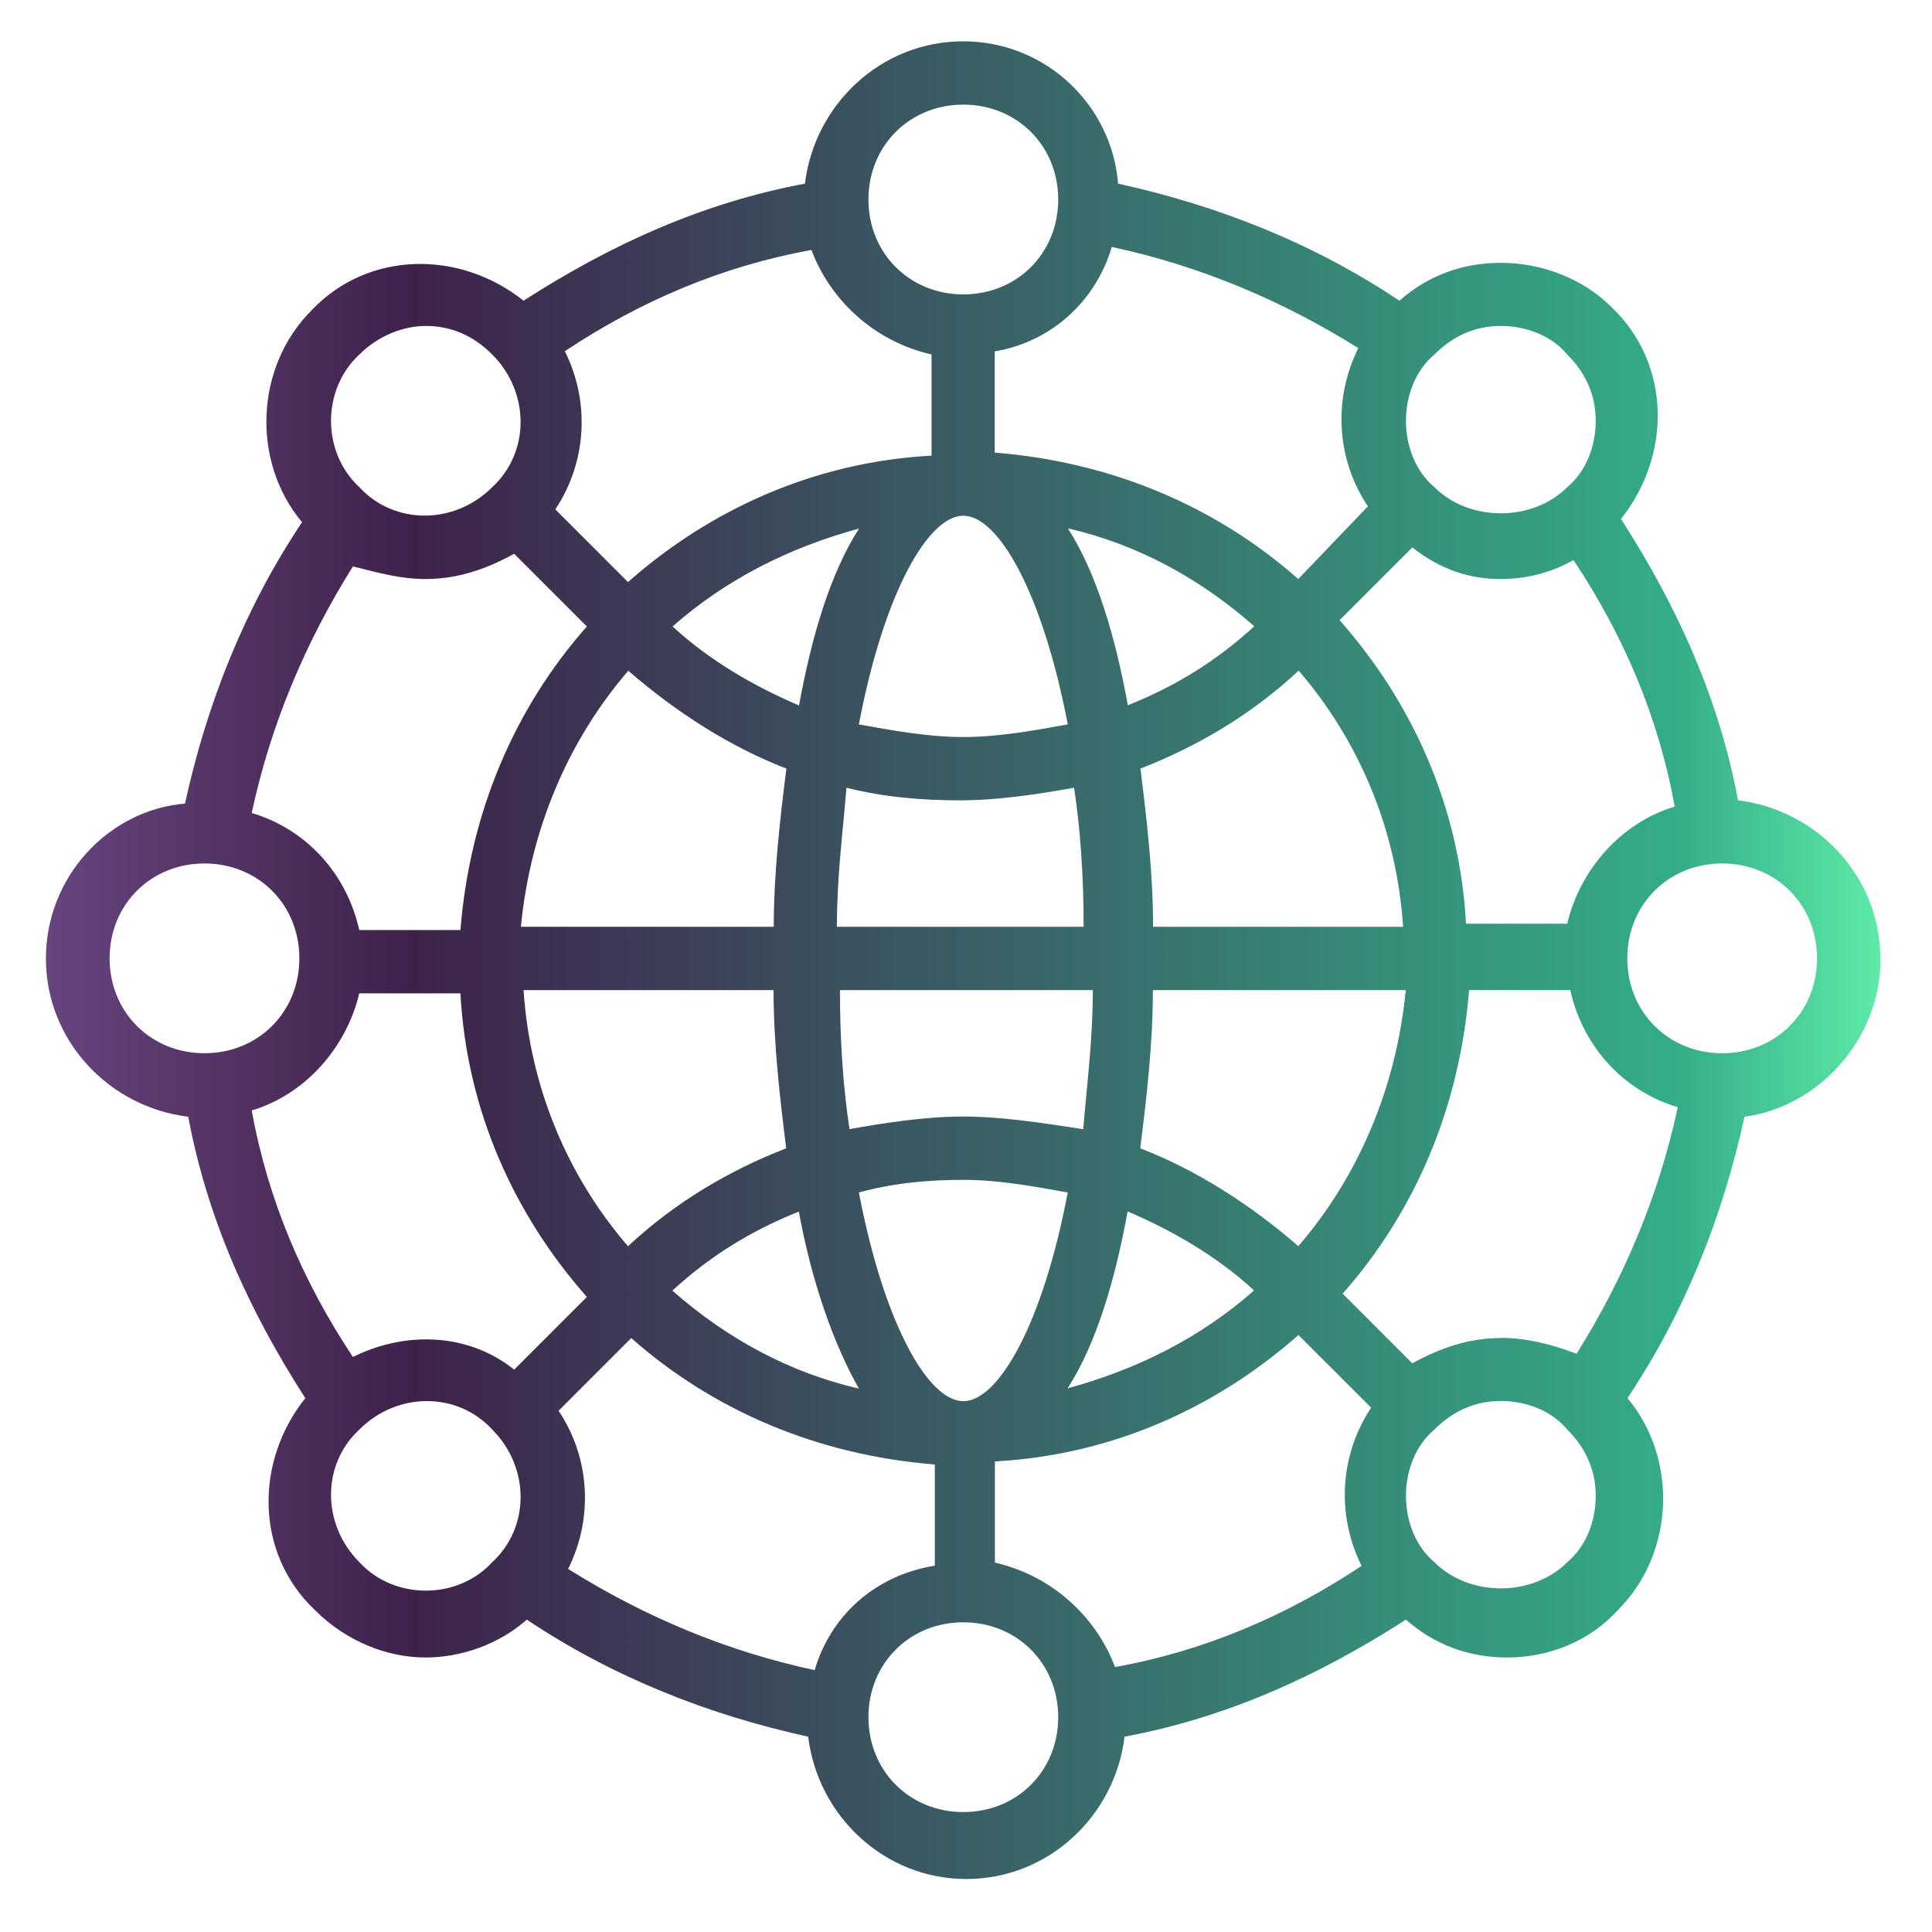
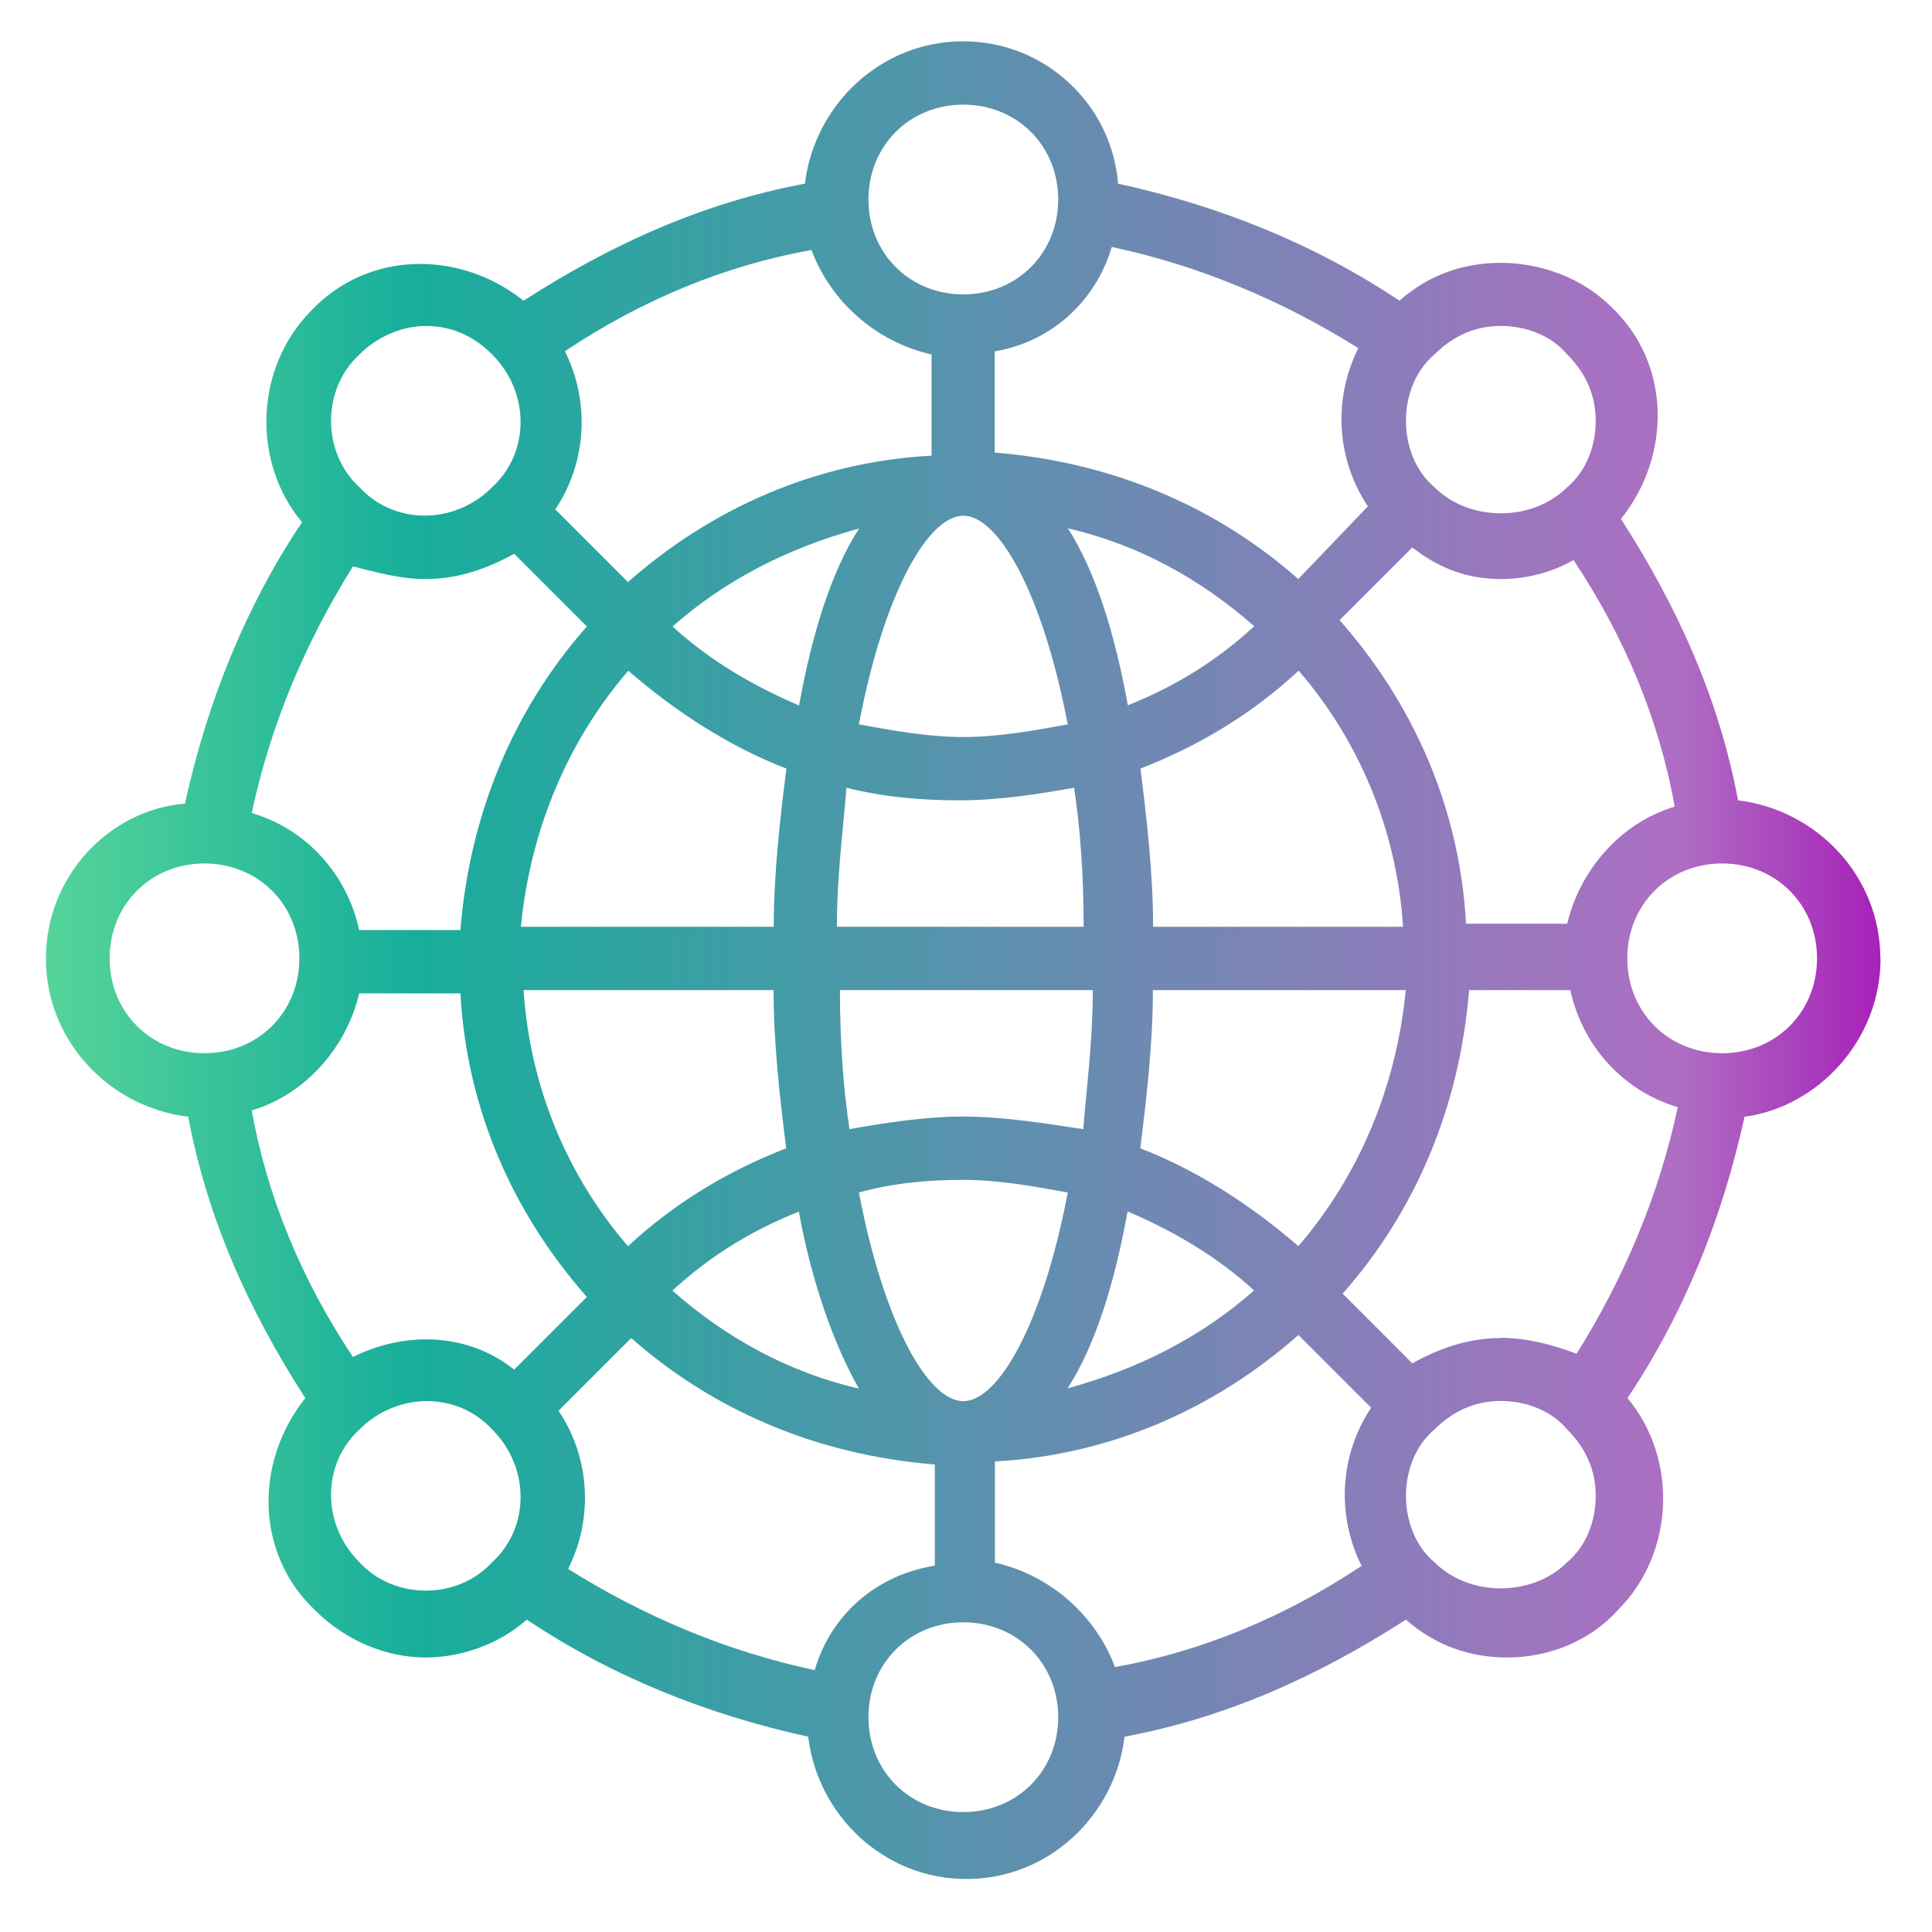
<svg xmlns="http://www.w3.org/2000/svg" id="Layer_1" data-name="Layer 1" viewBox="0 0 101 101">
-   <defs>
+   <defs fill="#000000">
    <style>
      .cls-1 {
        fill: url(#New_Gradient_Swatch_1);
      }
    </style>
-     <linearGradient id="New_Gradient_Swatch_1" data-name="New Gradient Swatch 1" x1="2.42" y1="50.19" x2="98.3" y2="50.19" gradientUnits="userSpaceOnUse">
-       <stop offset="0" stop-color="#67447e" />
-       <stop offset=".2" stop-color="#3e224a" />
-       <stop offset=".89" stop-color="#34ad88" />
-       <stop offset="1" stop-color="#5eeaa7" />
+     <linearGradient id="New_Gradient_Swatch_1" data-name="New Gradient Swatch 1" x1="2.42" y1="50.19" x2="98.3" y2="50.19" gradientUnits="userSpaceOnUse" fill="#000000">
+       <stop offset="0" stop-color="#55d499" fill="#000000" />
+       <stop offset=".2" stop-color="#17ae9b" fill="#000000" />
+       <stop offset=".89" stop-color="#ae6ec3" fill="#000000" />
+       <stop offset="1" stop-color="#a721b9" fill="#000000" />
    </linearGradient>
  </defs>
  <g id="connection">
-     <path class="cls-1" d="m98.3,50.11c0-4.3-3.31-7.77-7.44-8.27-.99-5.29-3.14-10.08-6.12-14.71,2.64-3.31,2.64-8.1-.5-11.08-1.49-1.49-3.64-2.31-5.79-2.31-1.98,0-3.8.66-5.29,1.98-4.46-2.98-9.42-4.96-14.71-6.12-.33-4.13-3.8-7.44-8.1-7.44s-7.77,3.31-8.27,7.44c-5.29.99-10.08,3.14-14.71,6.12-3.31-2.64-8.1-2.64-11.08.5-2.98,2.98-3.14,7.93-.5,11.08-2.98,4.46-4.96,9.42-6.12,14.71-3.97.33-7.27,3.8-7.27,8.1s3.31,7.77,7.44,8.27c.99,5.29,3.14,10.08,6.12,14.71-2.64,3.31-2.64,8.1.5,11.08,1.65,1.65,3.8,2.48,5.79,2.48,1.82,0,3.8-.66,5.29-1.98,4.46,2.98,9.42,4.96,14.71,6.12.5,4.13,3.97,7.44,8.27,7.44s7.77-3.31,8.27-7.44c5.29-.99,10.08-3.14,14.71-6.12,1.49,1.32,3.31,1.98,5.29,1.98,2.15,0,4.3-.83,5.79-2.48,2.98-2.98,3.14-7.93.5-11.08,2.98-4.46,4.96-9.42,6.12-14.71,3.8-.5,7.11-3.97,7.11-8.27Zm-19.84,19.84c-1.65,0-3.14.5-4.63,1.32l-3.64-3.64c3.8-4.3,6.12-9.75,6.61-15.87h5.29c.66,2.98,2.81,5.29,5.62,6.12-.99,4.63-2.81,8.93-5.29,12.89-1.32-.5-2.64-.83-3.97-.83Zm-26.45,11.74v-5.29c6.12-.33,11.57-2.81,15.87-6.61l3.8,3.8c-1.65,2.48-1.82,5.62-.5,8.27-3.97,2.64-8.27,4.46-12.89,5.29-.99-2.64-3.31-4.79-6.28-5.46Zm-9.42,5.62c-4.63-.99-8.93-2.81-12.89-5.29,1.32-2.64,1.16-5.79-.5-8.27l3.8-3.8c4.3,3.8,9.75,6.12,15.87,6.61v5.29c-3.14.5-5.46,2.64-6.28,5.46Zm-24.14-16.37c-2.64-3.97-4.46-8.27-5.29-12.89,2.81-.83,4.96-3.31,5.62-6.12h5.29c.33,6.12,2.81,11.57,6.61,15.87l-3.8,3.8c-2.48-1.98-5.79-1.98-8.43-.66Zm3.8-40.67c1.65,0,3.14-.5,4.63-1.32l3.8,3.8c-3.8,4.3-6.12,9.75-6.61,15.87h-5.29c-.66-2.98-2.81-5.29-5.62-6.12.99-4.63,2.81-8.93,5.29-12.89,1.32.33,2.48.66,3.8.66Zm26.45-11.74v5.29c-6.12.33-11.57,2.81-15.87,6.61l-3.8-3.8c1.65-2.48,1.82-5.62.5-8.27,3.97-2.64,8.27-4.46,12.89-5.29.99,2.64,3.31,4.79,6.28,5.46Zm9.42-5.62c4.63.99,8.93,2.81,12.89,5.29-1.32,2.64-1.16,5.79.5,8.27l-3.64,3.8c-4.3-3.8-9.75-6.12-15.87-6.61v-5.29c2.98-.5,5.29-2.64,6.12-5.46Zm24.14,16.37c2.64,3.97,4.46,8.27,5.29,12.89-2.81.83-4.96,3.31-5.62,6.12h-5.29c-.33-6.12-2.81-11.57-6.61-15.87l3.8-3.8c1.49,1.16,2.98,1.65,4.63,1.65,1.32,0,2.64-.33,3.8-.99Zm-31.9,43.97c-1.82,0-4.13-3.97-5.46-10.91,1.82-.5,3.64-.66,5.46-.66s3.64.33,5.46.66c-1.32,6.94-3.64,10.91-5.46,10.91Zm0-14.88c-1.98,0-4.13.33-5.95.66-.33-2.15-.5-4.63-.5-7.27h13.22c0,2.64-.33,5.12-.5,7.27-2.15-.33-4.3-.66-6.28-.66Zm-6.61-9.92c0-2.64.33-5.12.5-7.27,1.98.5,3.97.66,5.95.66s4.13-.33,5.95-.66c.33,2.15.5,4.63.5,7.27h-12.89Zm6.61-9.92c-1.82,0-3.64-.33-5.46-.66,1.32-6.94,3.64-10.91,5.46-10.91s4.13,3.97,5.46,10.91c-1.82.33-3.64.66-5.46.66Zm5.46-10.91c3.64.83,6.94,2.64,9.75,5.12-1.98,1.82-4.13,3.14-6.61,4.13-.66-3.64-1.65-6.94-3.14-9.26Zm-14.05,9.26c-2.31-.99-4.63-2.31-6.61-4.13,2.81-2.48,6.12-4.13,9.75-5.12-1.49,2.31-2.48,5.62-3.14,9.26Zm-8.93-1.82c2.48,2.15,5.29,3.97,8.27,5.12-.33,2.64-.66,5.46-.66,8.27h-13.22c.5-5.12,2.48-9.75,5.62-13.39Zm7.6,16.7c0,2.81.33,5.62.66,8.27-2.98,1.16-5.79,2.81-8.27,5.12-3.14-3.64-5.12-8.27-5.46-13.39h13.06Zm1.32,11.57c.66,3.64,1.82,6.94,3.14,9.26-3.64-.83-6.94-2.64-9.75-5.12,1.98-1.82,4.13-3.14,6.61-4.13Zm17.19,0c2.31.99,4.63,2.31,6.61,4.13-2.81,2.48-6.12,4.13-9.75,5.12,1.49-2.31,2.48-5.62,3.14-9.26Zm8.93,1.82c-2.48-2.15-5.29-3.97-8.27-5.12.33-2.64.66-5.46.66-8.27h13.22c-.5,5.12-2.48,9.75-5.62,13.39Zm-7.6-16.7c0-2.81-.33-5.62-.66-8.27,2.98-1.16,5.79-2.81,8.27-5.12,3.14,3.64,5.12,8.27,5.46,13.39h-13.06Zm34.71,1.65c0,2.81-2.15,4.96-4.96,4.96s-4.96-2.15-4.96-4.96,2.15-4.96,4.96-4.96,4.96,2.15,4.96,4.96Zm-13.06-31.57c.99.99,1.49,2.15,1.49,3.47s-.5,2.64-1.49,3.47c-1.82,1.82-5.12,1.82-6.94,0-.99-.83-1.49-2.15-1.49-3.47s.5-2.64,1.49-3.47c.99-.99,2.15-1.49,3.47-1.49s2.64.5,3.47,1.49Zm-31.57-13.06c2.81,0,4.96,2.15,4.96,4.96s-2.15,4.96-4.96,4.96-4.96-2.15-4.96-4.96,2.15-4.96,4.96-4.96Zm-31.57,13.06c.99-.99,2.31-1.49,3.47-1.49,1.32,0,2.48.5,3.47,1.49,1.98,1.98,1.98,5.12,0,6.94-1.98,1.98-5.12,1.98-6.94,0-1.98-1.82-1.98-5.12,0-6.94Zm-13.06,31.57c0-2.81,2.15-4.96,4.96-4.96s4.96,2.15,4.96,4.96-2.15,4.96-4.96,4.96-4.96-2.15-4.96-4.96Zm13.06,31.57c-1.98-1.98-1.98-5.12,0-6.94,1.98-1.98,5.12-1.98,6.94,0,1.98,1.98,1.98,5.12,0,6.94-1.82,1.98-5.12,1.98-6.94,0Zm31.57,13.06c-2.81,0-4.96-2.15-4.96-4.96s2.15-4.96,4.96-4.96,4.96,2.15,4.96,4.96-2.15,4.96-4.96,4.96Zm31.57-13.06c-1.82,1.82-5.12,1.82-6.94,0-.99-.83-1.49-2.15-1.49-3.47s.5-2.64,1.49-3.47c.99-.99,2.15-1.49,3.47-1.49s2.64.5,3.47,1.49c.99.99,1.49,2.15,1.49,3.47s-.5,2.64-1.49,3.47Z" />
+     <path class="cls-1" d="m98.3,50.11c0-4.3-3.31-7.77-7.44-8.27-.99-5.29-3.14-10.08-6.12-14.71,2.64-3.31,2.64-8.1-.5-11.08-1.49-1.49-3.64-2.31-5.79-2.31-1.98,0-3.8.66-5.29,1.98-4.46-2.98-9.42-4.96-14.71-6.12-.33-4.13-3.8-7.44-8.1-7.44s-7.77,3.31-8.27,7.44c-5.29.99-10.08,3.14-14.71,6.12-3.31-2.64-8.1-2.64-11.08.5-2.98,2.98-3.14,7.93-.5,11.08-2.98,4.46-4.96,9.42-6.12,14.71-3.97.33-7.27,3.8-7.27,8.1s3.31,7.77,7.44,8.27c.99,5.29,3.14,10.08,6.12,14.71-2.64,3.31-2.64,8.1.5,11.08,1.65,1.65,3.8,2.48,5.79,2.48,1.82,0,3.8-.66,5.29-1.98,4.46,2.98,9.42,4.96,14.71,6.12.5,4.13,3.97,7.44,8.27,7.44s7.77-3.31,8.27-7.44c5.29-.99,10.08-3.14,14.71-6.12,1.49,1.32,3.31,1.98,5.29,1.98,2.15,0,4.3-.83,5.79-2.48,2.98-2.98,3.14-7.93.5-11.08,2.98-4.46,4.96-9.42,6.12-14.71,3.8-.5,7.11-3.97,7.11-8.27Zm-19.84,19.84c-1.65,0-3.14.5-4.63,1.32l-3.64-3.64c3.8-4.3,6.12-9.75,6.61-15.87h5.29c.66,2.98,2.81,5.29,5.62,6.12-.99,4.63-2.81,8.93-5.29,12.89-1.32-.5-2.64-.83-3.97-.83Zm-26.45,11.74v-5.29c6.12-.33,11.57-2.81,15.87-6.61l3.8,3.8c-1.65,2.48-1.82,5.62-.5,8.27-3.97,2.64-8.27,4.46-12.89,5.29-.99-2.64-3.31-4.79-6.28-5.46Zm-9.42,5.62c-4.63-.99-8.93-2.81-12.89-5.29,1.32-2.64,1.16-5.79-.5-8.27l3.8-3.8c4.3,3.8,9.75,6.12,15.87,6.61v5.29c-3.14.5-5.46,2.64-6.28,5.46Zm-24.14-16.37c-2.64-3.97-4.46-8.27-5.29-12.89,2.81-.83,4.96-3.31,5.62-6.12h5.29c.33,6.12,2.81,11.57,6.61,15.87l-3.8,3.8c-2.48-1.98-5.79-1.98-8.43-.66Zm3.8-40.67c1.65,0,3.14-.5,4.63-1.32l3.8,3.8c-3.8,4.3-6.12,9.75-6.61,15.87h-5.29c-.66-2.98-2.81-5.29-5.62-6.12.99-4.63,2.81-8.93,5.29-12.89,1.32.33,2.48.66,3.8.66Zm26.45-11.74v5.29c-6.12.33-11.57,2.81-15.87,6.61l-3.8-3.8c1.65-2.48,1.82-5.62.5-8.27,3.97-2.64,8.27-4.46,12.89-5.29.99,2.64,3.31,4.79,6.28,5.46Zm9.42-5.62c4.63.99,8.93,2.81,12.89,5.29-1.32,2.64-1.16,5.79.5,8.27l-3.64,3.8c-4.3-3.8-9.75-6.12-15.87-6.61v-5.29c2.98-.5,5.29-2.64,6.12-5.46Zm24.14,16.37c2.64,3.97,4.46,8.27,5.29,12.89-2.81.83-4.96,3.31-5.62,6.12h-5.29c-.33-6.12-2.81-11.57-6.61-15.87l3.8-3.8c1.49,1.16,2.98,1.65,4.63,1.65,1.32,0,2.64-.33,3.8-.99Zm-31.9,43.97c-1.82,0-4.13-3.97-5.46-10.91,1.82-.5,3.64-.66,5.46-.66s3.64.33,5.46.66c-1.32,6.94-3.64,10.91-5.46,10.91Zm0-14.88c-1.98,0-4.13.33-5.95.66-.33-2.15-.5-4.63-.5-7.27h13.22c0,2.64-.33,5.12-.5,7.27-2.15-.33-4.3-.66-6.28-.66Zm-6.61-9.92c0-2.64.33-5.12.5-7.27,1.98.5,3.97.66,5.95.66s4.13-.33,5.95-.66c.33,2.15.5,4.63.5,7.27h-12.89Zm6.61-9.92c-1.82,0-3.64-.33-5.46-.66,1.32-6.94,3.64-10.91,5.46-10.91s4.13,3.97,5.46,10.91c-1.82.33-3.64.66-5.46.66Zm5.46-10.91c3.64.83,6.94,2.64,9.75,5.12-1.98,1.82-4.13,3.14-6.61,4.13-.66-3.64-1.65-6.94-3.14-9.26Zm-14.05,9.26c-2.31-.99-4.63-2.31-6.61-4.13,2.81-2.48,6.12-4.13,9.75-5.12-1.49,2.31-2.48,5.62-3.14,9.26Zm-8.93-1.82c2.48,2.15,5.29,3.97,8.27,5.12-.33,2.64-.66,5.46-.66,8.27h-13.22c.5-5.12,2.48-9.75,5.62-13.39Zm7.6,16.7c0,2.81.33,5.62.66,8.27-2.98,1.16-5.79,2.81-8.27,5.12-3.14-3.64-5.12-8.27-5.46-13.39h13.06Zm1.32,11.57c.66,3.64,1.82,6.94,3.14,9.26-3.64-.83-6.94-2.64-9.75-5.12,1.98-1.82,4.13-3.14,6.61-4.13Zm17.19,0c2.31.99,4.63,2.31,6.61,4.13-2.81,2.48-6.12,4.13-9.75,5.12,1.49-2.31,2.48-5.62,3.14-9.26Zm8.93,1.82c-2.48-2.15-5.29-3.97-8.27-5.12.33-2.64.66-5.46.66-8.27h13.22c-.5,5.12-2.48,9.75-5.62,13.39Zm-7.6-16.7c0-2.81-.33-5.62-.66-8.27,2.98-1.16,5.79-2.81,8.27-5.12,3.14,3.64,5.12,8.27,5.46,13.39h-13.06Zm34.71,1.65c0,2.81-2.15,4.96-4.96,4.96s-4.96-2.15-4.96-4.96,2.15-4.96,4.96-4.96,4.96,2.15,4.96,4.96Zm-13.06-31.57c.99.99,1.49,2.15,1.49,3.47s-.5,2.64-1.49,3.47c-1.82,1.82-5.12,1.82-6.94,0-.99-.83-1.49-2.15-1.49-3.47s.5-2.64,1.49-3.47c.99-.99,2.15-1.49,3.47-1.49s2.64.5,3.47,1.49Zm-31.57-13.06c2.81,0,4.96,2.15,4.96,4.96s-2.15,4.96-4.96,4.96-4.96-2.15-4.96-4.96,2.15-4.96,4.96-4.96Zm-31.57,13.06c.99-.99,2.31-1.49,3.47-1.49,1.32,0,2.48.5,3.47,1.49,1.98,1.98,1.98,5.12,0,6.94-1.98,1.98-5.12,1.98-6.94,0-1.98-1.82-1.98-5.12,0-6.94Zm-13.06,31.57c0-2.81,2.15-4.96,4.96-4.96s4.96,2.15,4.96,4.96-2.15,4.96-4.96,4.96-4.96-2.15-4.96-4.96Zm13.06,31.57c-1.98-1.98-1.98-5.12,0-6.94,1.98-1.98,5.12-1.98,6.94,0,1.98,1.98,1.98,5.12,0,6.94-1.82,1.98-5.12,1.98-6.94,0Zm31.57,13.06c-2.81,0-4.96-2.15-4.96-4.96s2.15-4.96,4.96-4.96,4.96,2.15,4.96,4.96-2.15,4.96-4.96,4.96Zm31.57-13.06c-1.82,1.82-5.12,1.82-6.94,0-.99-.83-1.49-2.15-1.49-3.47s.5-2.64,1.49-3.47c.99-.99,2.15-1.49,3.47-1.49s2.64.5,3.47,1.49c.99.99,1.49,2.15,1.49,3.47s-.5,2.64-1.49,3.47Z" fill="#000000" />
  </g>
</svg>
